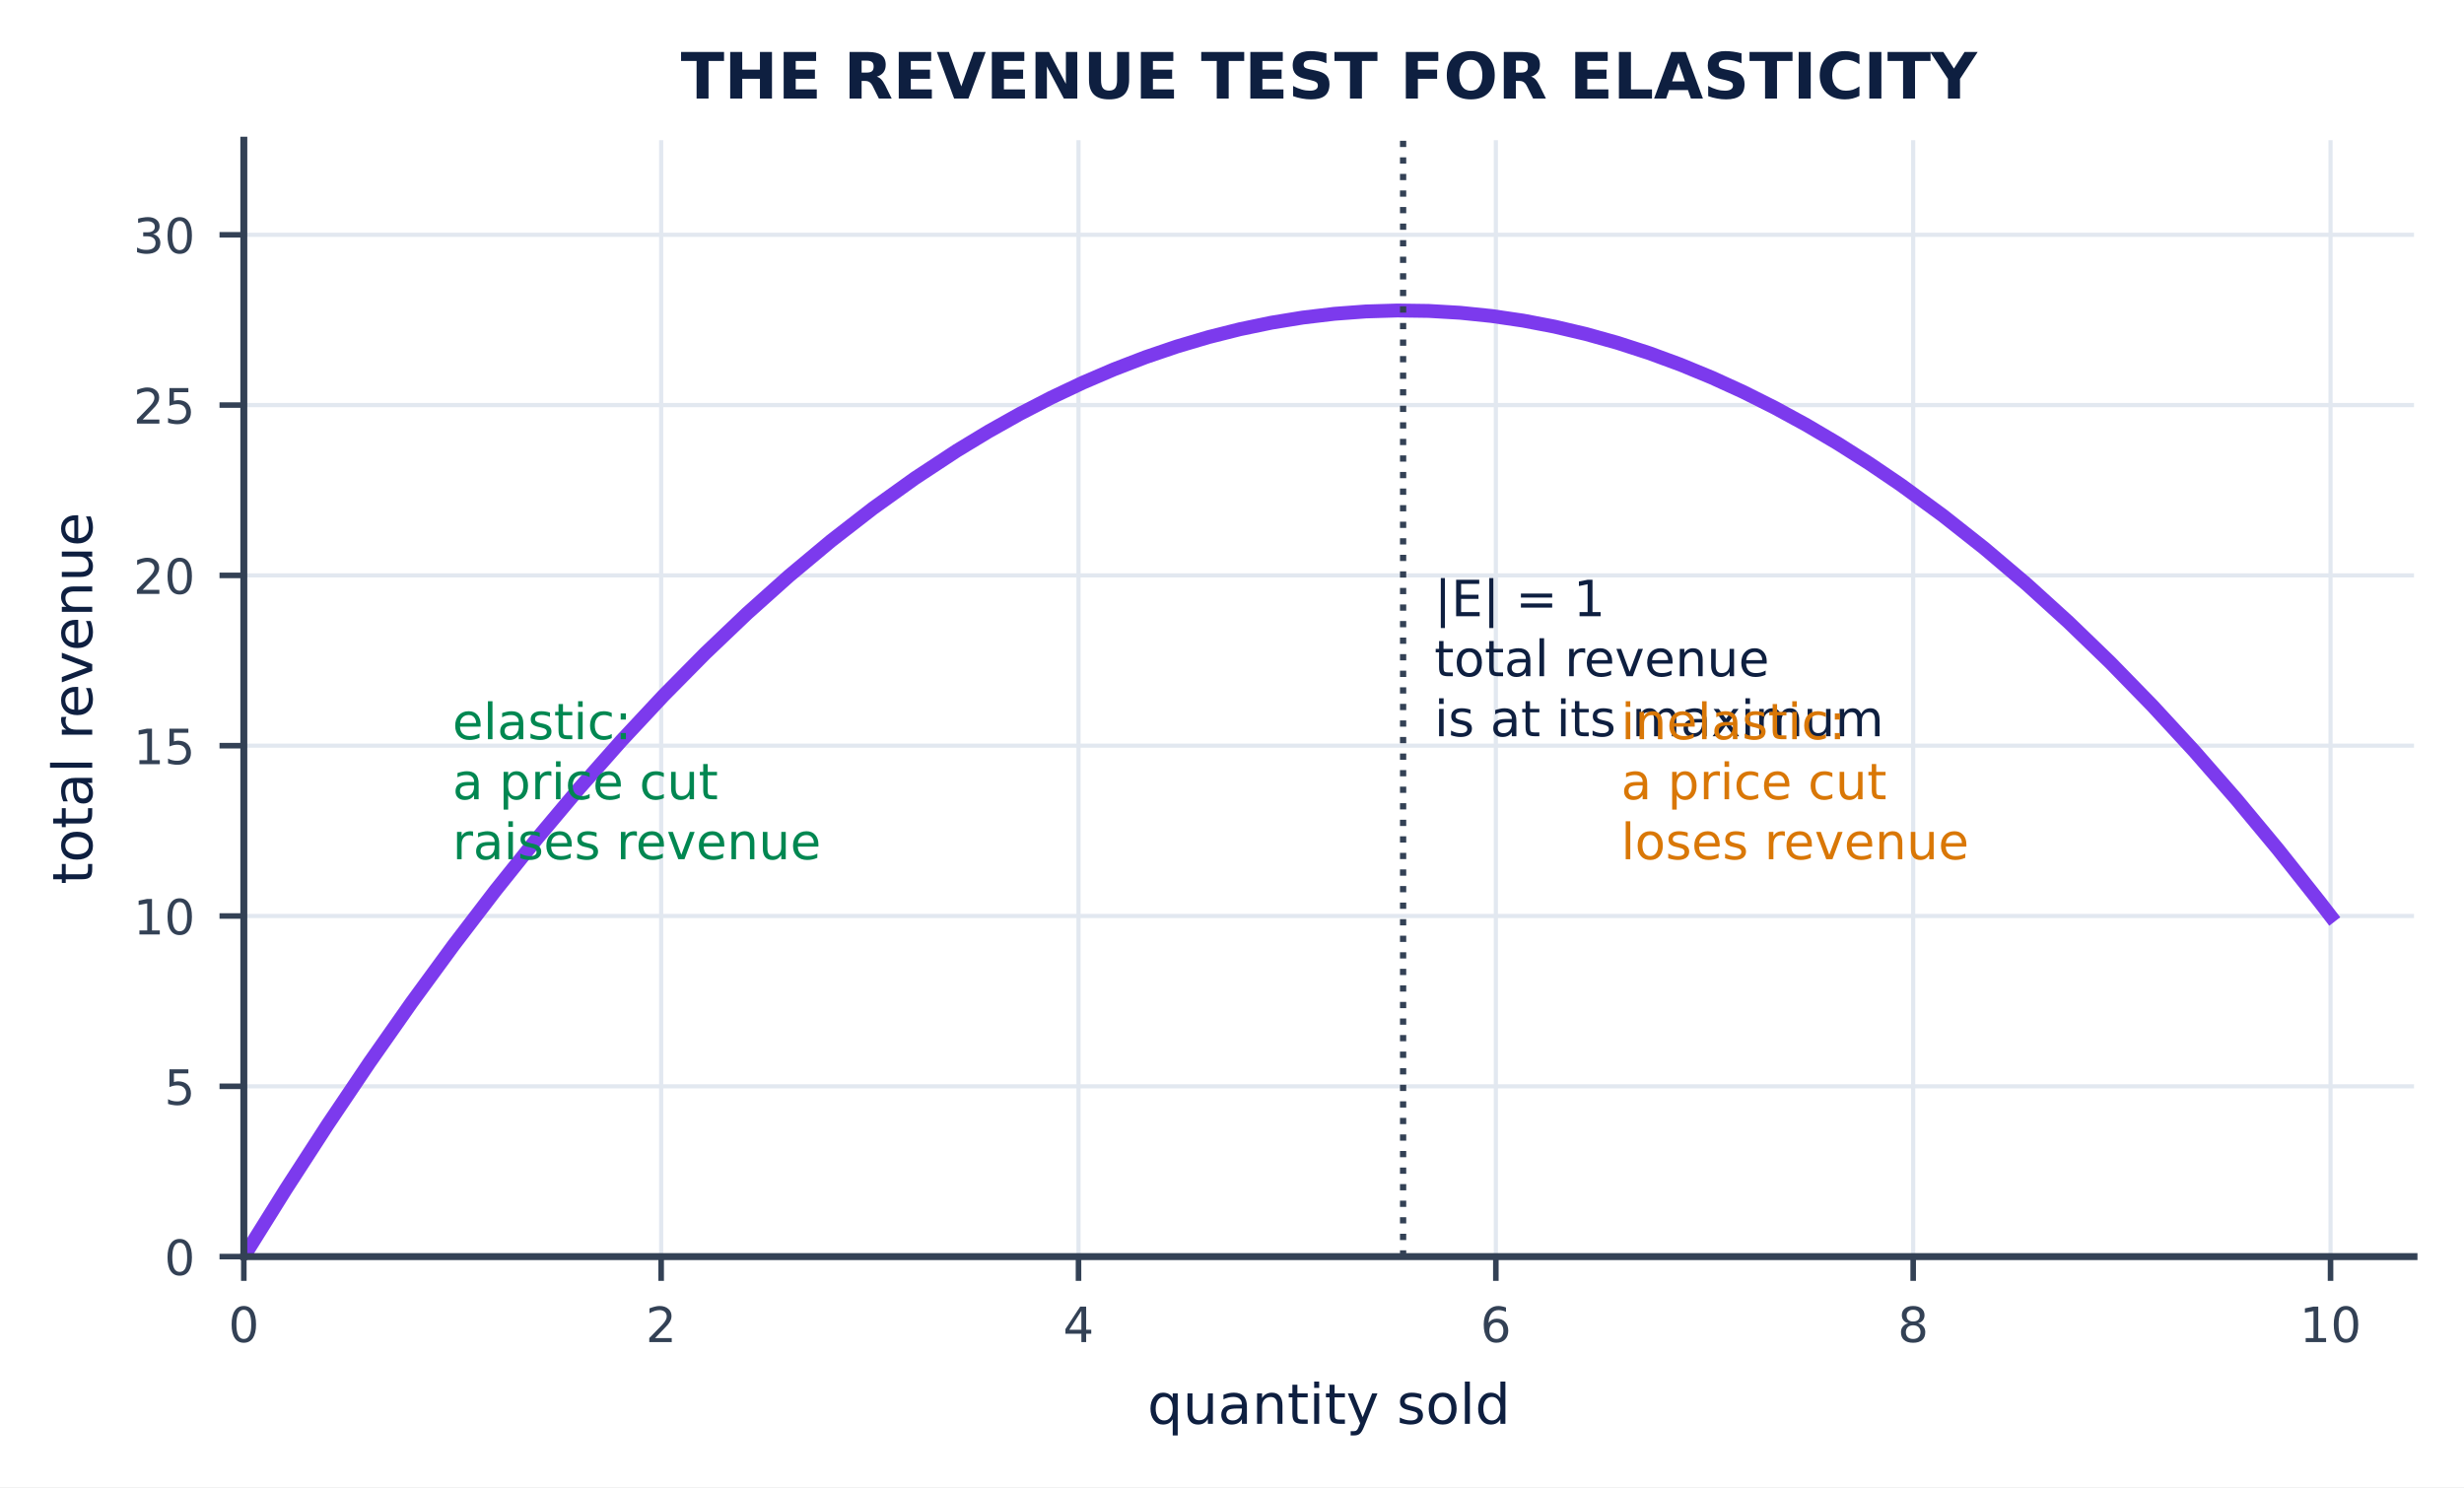
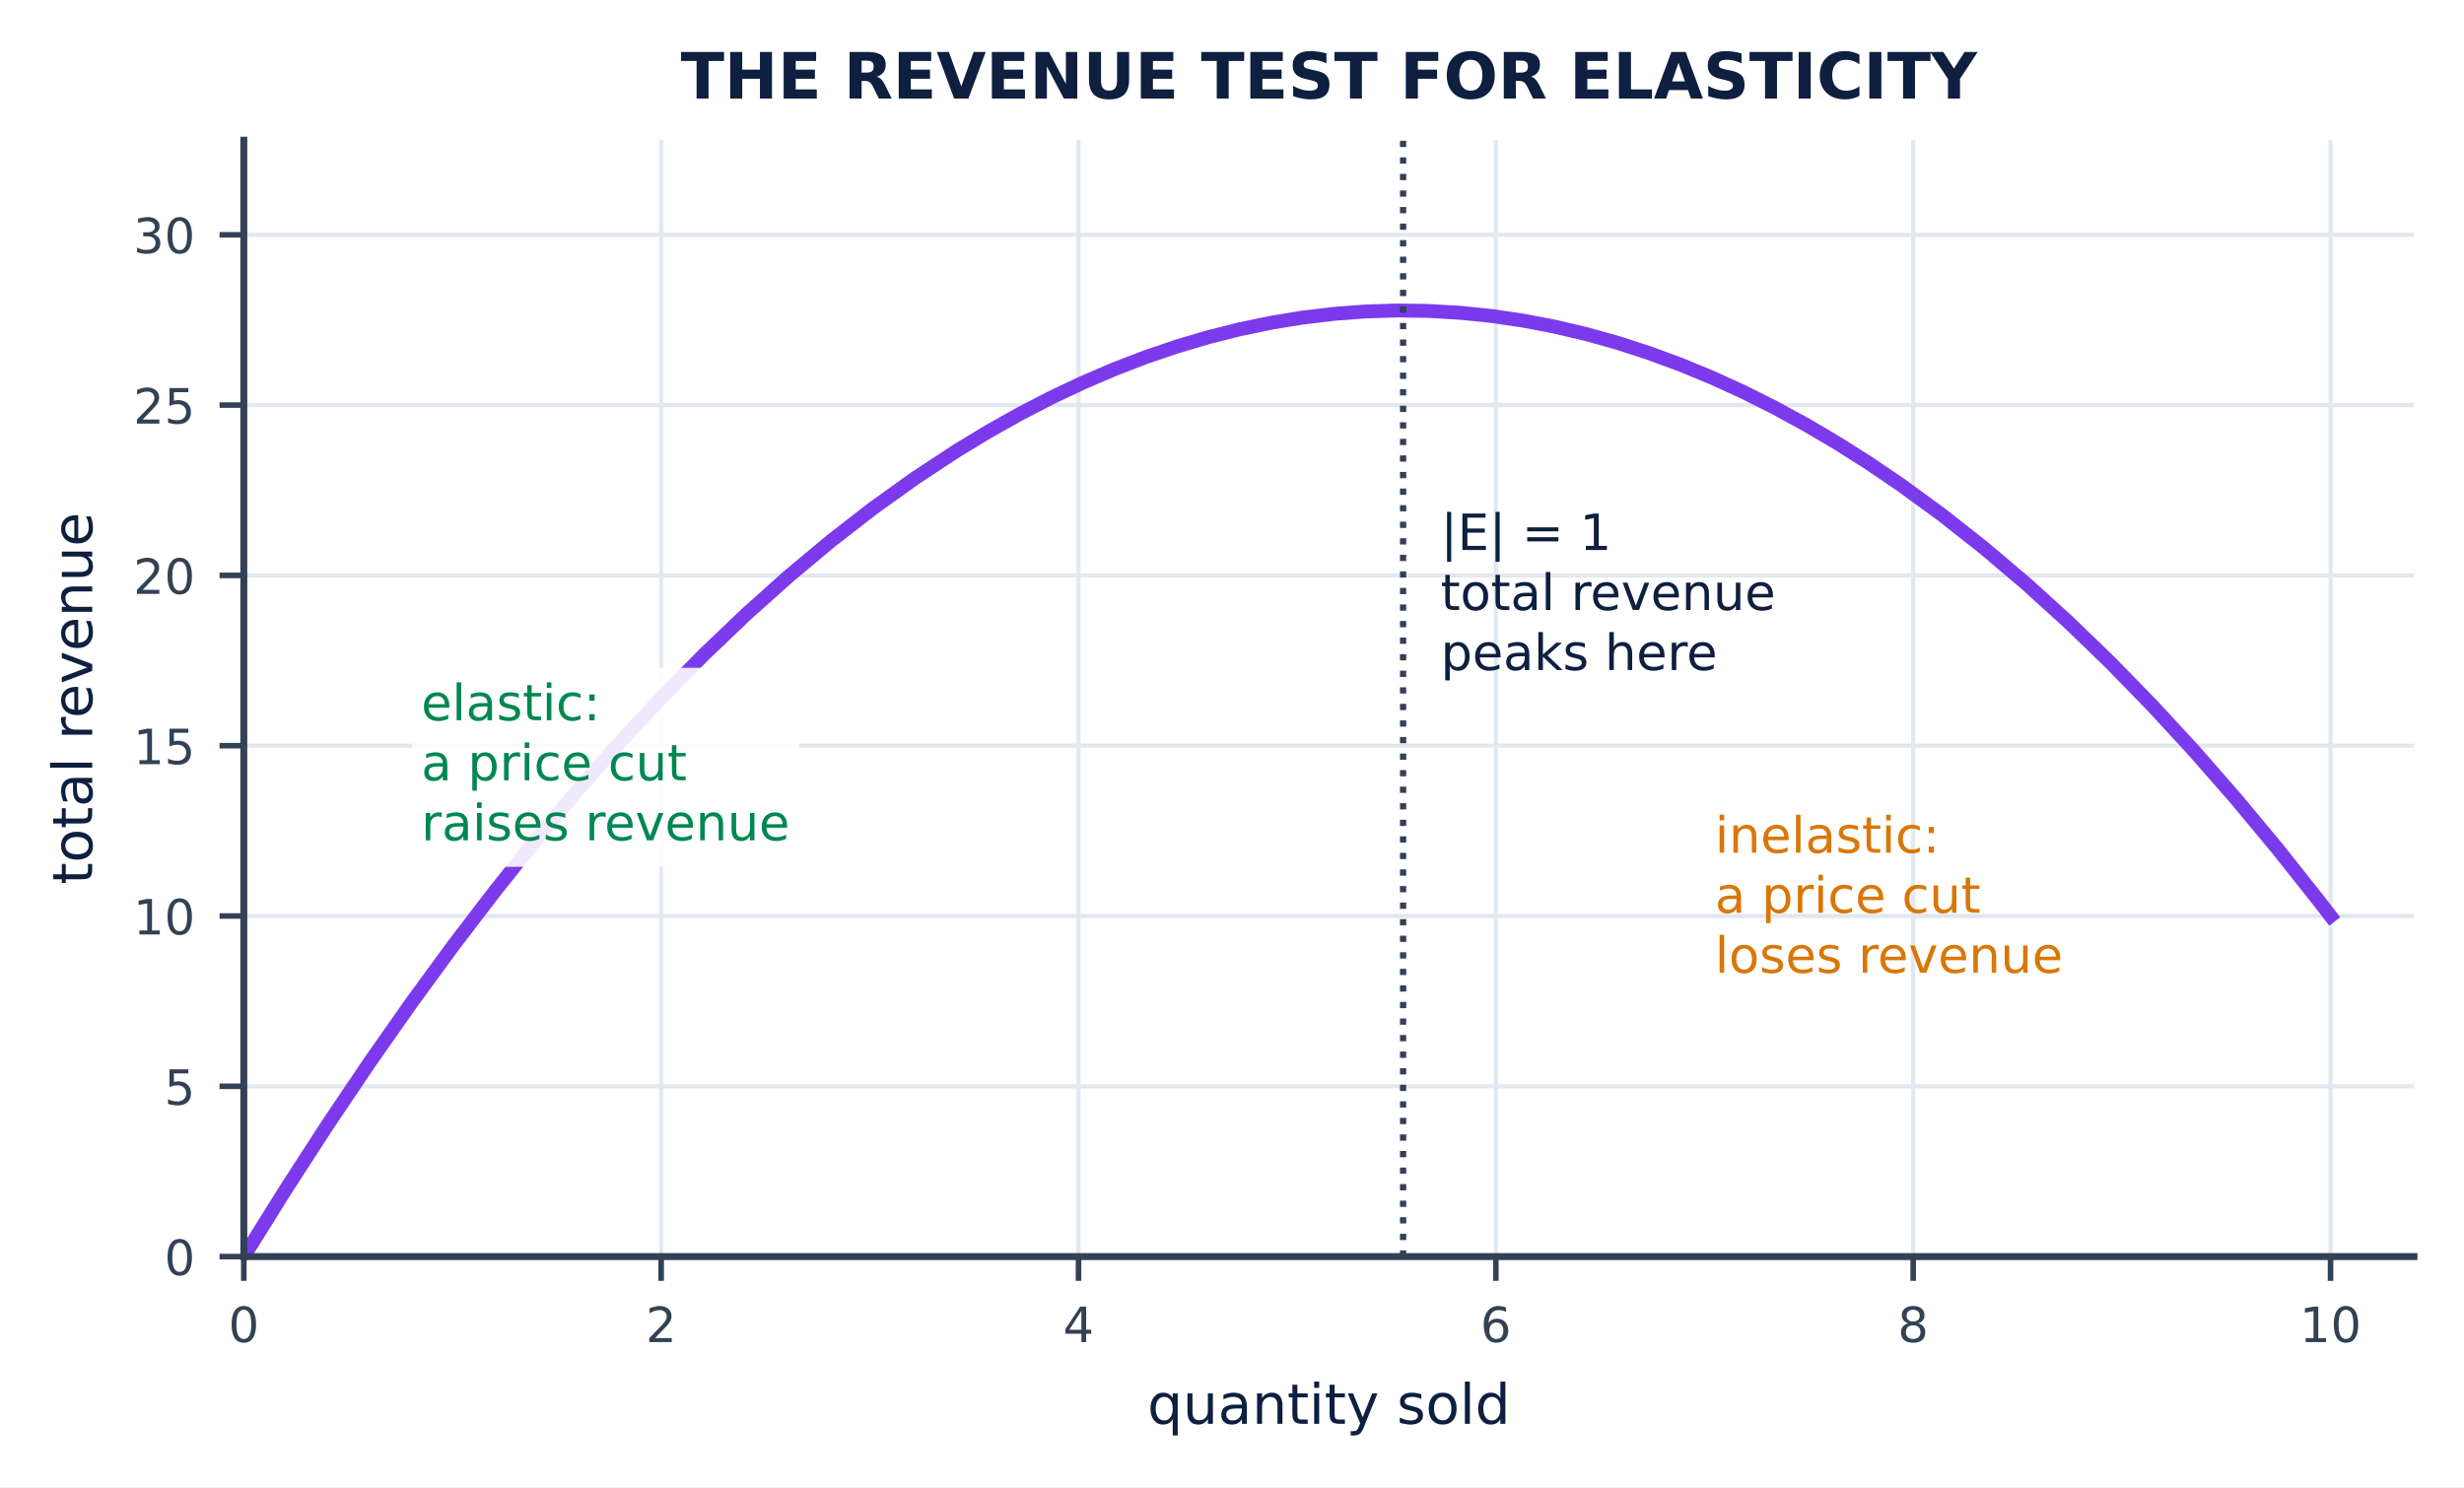
<svg xmlns="http://www.w3.org/2000/svg" xmlns:xlink="http://www.w3.org/1999/xlink" width="354.788pt" height="214.166pt" viewBox="0 0 354.788 214.166" version="1.1">
  <defs>
    <style type="text/css">*{stroke-linejoin: round; stroke-linecap: butt}</style>
  </defs>
  <g id="figure_1">
    <g id="patch_1">
      <path d="M 0 214.166  L 354.788 214.166  L 354.788 0  L 0 0  z " style="fill: #ffffff" />
    </g>
    <g id="axes_1">
      <g id="patch_2">
        <path d="M 35.108 180.966  L 347.588 180.966  L 347.588 20.19  L 35.108 20.19  z " style="fill: #ffffff" />
      </g>
      <g id="matplotlib.axis_1">
        <g id="xtick_1">
          <g id="line2d_1">
            <path d="M 35.108 180.966  L 35.108 20.19  " clip-path="url(#pa23e758122)" style="fill: none; stroke: #e2e8f0; stroke-width: 0.6; stroke-linecap: square" />
          </g>
          <g id="line2d_2">
            <defs>
              <path id="m8ef72950b3" d="M 0 0  L 0 3.5  " style="stroke: #334155; stroke-width: 0.8" />
            </defs>
            <g>
              <use xlink:href="#m8ef72950b3" x="35.108" y="180.966" style="fill: #334155; stroke: #334155; stroke-width: 0.8" />
            </g>
          </g>
          <g id="text_1">
            <text style="font-size: 7px; font-family: 'DejaVu Sans'; text-anchor: middle; fill: #334155" x="35.108" y="193.284" transform="rotate(-0 35.10813 193.2842)">0</text>
          </g>
        </g>
        <g id="xtick_2">
          <g id="line2d_3">
            <path d="M 95.2 180.966  L 95.2 20.19  " clip-path="url(#pa23e758122)" style="fill: none; stroke: #e2e8f0; stroke-width: 0.6; stroke-linecap: square" />
          </g>
          <g id="line2d_4">
            <g>
              <use xlink:href="#m8ef72950b3" x="95.2" y="180.966" style="fill: #334155; stroke: #334155; stroke-width: 0.8" />
            </g>
          </g>
          <g id="text_2">
            <text style="font-size: 7px; font-family: 'DejaVu Sans'; text-anchor: middle; fill: #334155" x="95.2" y="193.284" transform="rotate(-0 95.20043 193.2842)">2</text>
          </g>
        </g>
        <g id="xtick_3">
          <g id="line2d_5">
            <path d="M 155.293 180.966  L 155.293 20.19  " clip-path="url(#pa23e758122)" style="fill: none; stroke: #e2e8f0; stroke-width: 0.6; stroke-linecap: square" />
          </g>
          <g id="line2d_6">
            <g>
              <use xlink:href="#m8ef72950b3" x="155.293" y="180.966" style="fill: #334155; stroke: #334155; stroke-width: 0.8" />
            </g>
          </g>
          <g id="text_3">
            <text style="font-size: 7px; font-family: 'DejaVu Sans'; text-anchor: middle; fill: #334155" x="155.293" y="193.284" transform="rotate(-0 155.2927 193.2842)">4</text>
          </g>
        </g>
        <g id="xtick_4">
          <g id="line2d_7">
            <path d="M 215.385 180.966  L 215.385 20.19  " clip-path="url(#pa23e758122)" style="fill: none; stroke: #e2e8f0; stroke-width: 0.6; stroke-linecap: square" />
          </g>
          <g id="line2d_8">
            <g>
              <use xlink:href="#m8ef72950b3" x="215.385" y="180.966" style="fill: #334155; stroke: #334155; stroke-width: 0.8" />
            </g>
          </g>
          <g id="text_4">
            <text style="font-size: 7px; font-family: 'DejaVu Sans'; text-anchor: middle; fill: #334155" x="215.385" y="193.284" transform="rotate(-0 215.385 193.2842)">6</text>
          </g>
        </g>
        <g id="xtick_5">
          <g id="line2d_9">
            <path d="M 275.477 180.966  L 275.477 20.19  " clip-path="url(#pa23e758122)" style="fill: none; stroke: #e2e8f0; stroke-width: 0.6; stroke-linecap: square" />
          </g>
          <g id="line2d_10">
            <g>
              <use xlink:href="#m8ef72950b3" x="275.477" y="180.966" style="fill: #334155; stroke: #334155; stroke-width: 0.8" />
            </g>
          </g>
          <g id="text_5">
            <text style="font-size: 7px; font-family: 'DejaVu Sans'; text-anchor: middle; fill: #334155" x="275.477" y="193.284" transform="rotate(-0 275.4774 193.2842)">8</text>
          </g>
        </g>
        <g id="xtick_6">
          <g id="line2d_11">
            <path d="M 335.57 180.966  L 335.57 20.19  " clip-path="url(#pa23e758122)" style="fill: none; stroke: #e2e8f0; stroke-width: 0.6; stroke-linecap: square" />
          </g>
          <g id="line2d_12">
            <g>
              <use xlink:href="#m8ef72950b3" x="335.57" y="180.966" style="fill: #334155; stroke: #334155; stroke-width: 0.8" />
            </g>
          </g>
          <g id="text_6">
            <text style="font-size: 7px; font-family: 'DejaVu Sans'; text-anchor: middle; fill: #334155" x="335.57" y="193.284" transform="rotate(-0 335.5697 193.2842)">10</text>
          </g>
        </g>
        <g id="text_7">
          <text style="font-size: 8px; font-family: 'DejaVu Sans'; text-anchor: middle; fill: #0e1f40" x="191.348" y="205.045" transform="rotate(-0 191.3481 205.0446)">quantity sold</text>
        </g>
      </g>
      <g id="matplotlib.axis_2">
        <g id="ytick_1">
          <g id="line2d_13">
            <path d="M 35.108 180.966  L 347.588 180.966  " clip-path="url(#pa23e758122)" style="fill: none; stroke: #e2e8f0; stroke-width: 0.6; stroke-linecap: square" />
          </g>
          <g id="line2d_14">
            <defs>
              <path id="ma2e27340b0" d="M 0 0  L -3.5 0  " style="stroke: #334155; stroke-width: 0.8" />
            </defs>
            <g>
              <use xlink:href="#ma2e27340b0" x="35.108" y="180.966" style="fill: #334155; stroke: #334155; stroke-width: 0.8" />
            </g>
          </g>
          <g id="text_8">
            <text style="font-size: 7px; font-family: 'DejaVu Sans'; text-anchor: end; fill: #334155" x="28.108" y="183.625" transform="rotate(-0 28.10813 183.625)">0</text>
          </g>
        </g>
        <g id="ytick_2">
          <g id="line2d_15">
            <path d="M 35.108 156.44  L 347.588 156.44  " clip-path="url(#pa23e758122)" style="fill: none; stroke: #e2e8f0; stroke-width: 0.6; stroke-linecap: square" />
          </g>
          <g id="line2d_16">
            <g>
              <use xlink:href="#ma2e27340b0" x="35.108" y="156.44" style="fill: #334155; stroke: #334155; stroke-width: 0.8" />
            </g>
          </g>
          <g id="text_9">
            <text style="font-size: 7px; font-family: 'DejaVu Sans'; text-anchor: end; fill: #334155" x="28.108" y="159.099" transform="rotate(-0 28.10813 159.0995)">5</text>
          </g>
        </g>
        <g id="ytick_3">
          <g id="line2d_17">
            <path d="M 35.108 131.915  L 347.588 131.915  " clip-path="url(#pa23e758122)" style="fill: none; stroke: #e2e8f0; stroke-width: 0.6; stroke-linecap: square" />
          </g>
          <g id="line2d_18">
            <g>
              <use xlink:href="#ma2e27340b0" x="35.108" y="131.915" style="fill: #334155; stroke: #334155; stroke-width: 0.8" />
            </g>
          </g>
          <g id="text_10">
            <text style="font-size: 7px; font-family: 'DejaVu Sans'; text-anchor: end; fill: #334155" x="28.108" y="134.574" transform="rotate(-0 28.10813 134.5739)">10</text>
          </g>
        </g>
        <g id="ytick_4">
          <g id="line2d_19">
            <path d="M 35.108 107.389  L 347.588 107.389  " clip-path="url(#pa23e758122)" style="fill: none; stroke: #e2e8f0; stroke-width: 0.6; stroke-linecap: square" />
          </g>
          <g id="line2d_20">
            <g>
              <use xlink:href="#ma2e27340b0" x="35.108" y="107.389" style="fill: #334155; stroke: #334155; stroke-width: 0.8" />
            </g>
          </g>
          <g id="text_11">
            <text style="font-size: 7px; font-family: 'DejaVu Sans'; text-anchor: end; fill: #334155" x="28.108" y="110.048" transform="rotate(-0 28.10813 110.0484)">15</text>
          </g>
        </g>
        <g id="ytick_5">
          <g id="line2d_21">
            <path d="M 35.108 82.864  L 347.588 82.864  " clip-path="url(#pa23e758122)" style="fill: none; stroke: #e2e8f0; stroke-width: 0.6; stroke-linecap: square" />
          </g>
          <g id="line2d_22">
            <g>
              <use xlink:href="#ma2e27340b0" x="35.108" y="82.864" style="fill: #334155; stroke: #334155; stroke-width: 0.8" />
            </g>
          </g>
          <g id="text_12">
            <text style="font-size: 7px; font-family: 'DejaVu Sans'; text-anchor: end; fill: #334155" x="28.108" y="85.523" transform="rotate(-0 28.10813 85.52283)">20</text>
          </g>
        </g>
        <g id="ytick_6">
          <g id="line2d_23">
            <path d="M 35.108 58.338  L 347.588 58.338  " clip-path="url(#pa23e758122)" style="fill: none; stroke: #e2e8f0; stroke-width: 0.6; stroke-linecap: square" />
          </g>
          <g id="line2d_24">
            <g>
              <use xlink:href="#ma2e27340b0" x="35.108" y="58.338" style="fill: #334155; stroke: #334155; stroke-width: 0.8" />
            </g>
          </g>
          <g id="text_13">
            <text style="font-size: 7px; font-family: 'DejaVu Sans'; text-anchor: end; fill: #334155" x="28.108" y="60.997" transform="rotate(-0 28.10813 60.99728)">25</text>
          </g>
        </g>
        <g id="ytick_7">
          <g id="line2d_25">
            <path d="M 35.108 33.813  L 347.588 33.813  " clip-path="url(#pa23e758122)" style="fill: none; stroke: #e2e8f0; stroke-width: 0.6; stroke-linecap: square" />
          </g>
          <g id="line2d_26">
            <g>
              <use xlink:href="#ma2e27340b0" x="35.108" y="33.813" style="fill: #334155; stroke: #334155; stroke-width: 0.8" />
            </g>
          </g>
          <g id="text_14">
            <text style="font-size: 7px; font-family: 'DejaVu Sans'; text-anchor: end; fill: #334155" x="28.108" y="36.472" transform="rotate(-0 28.10813 36.47173)">30</text>
          </g>
        </g>
        <g id="text_15">
          <text style="font-size: 8px; font-family: 'DejaVu Sans'; text-anchor: middle; fill: #0e1f40" x="13.279" y="100.578" transform="rotate(-90 13.27875 100.5778)">total revenue</text>
        </g>
      </g>
      <g id="line2d_27">
        <path d="M 35.108 180.966  L 41.148 171.285  L 47.187 161.96  L 53.226 152.993  L 59.266 144.382  L 65.305 136.127  L 71.345 128.23  L 77.384 120.689  L 83.424 113.505  L 89.463 106.678  L 95.502 100.207  L 101.542 94.093  L 107.581 88.336  L 113.621 82.935  L 119.66 77.892  L 125.7 73.205  L 131.739 68.875  L 137.778 64.901  L 142.308 62.155  L 146.838 59.61  L 151.367 57.265  L 155.897 55.121  L 160.426 53.177  L 164.956 51.435  L 169.485 49.892  L 174.015 48.551  L 178.545 47.41  L 183.074 46.47  L 187.604 45.731  L 192.133 45.192  L 196.663 44.854  L 201.192 44.716  L 205.722 44.779  L 210.252 45.043  L 214.781 45.508  L 219.311 46.173  L 223.84 47.039  L 228.37 48.105  L 232.899 49.372  L 237.429 50.84  L 241.959 52.508  L 246.488 54.378  L 251.018 56.447  L 255.547 58.718  L 260.077 61.189  L 264.606 63.861  L 269.136 66.733  L 273.666 69.806  L 279.705 74.216  L 285.744 78.982  L 291.784 84.105  L 297.823 89.584  L 303.863 95.421  L 309.902 101.614  L 315.942 108.164  L 321.981 115.071  L 328.02 122.334  L 334.06 129.954  L 335.57 131.915  L 335.57 131.915  " clip-path="url(#pa23e758122)" style="fill: none; stroke: #7c3aed; stroke-width: 2; stroke-linecap: square" />
      </g>
      <g id="line2d_28">
        <path d="M 202.031 180.966  L 202.031 20.19  " clip-path="url(#pa23e758122)" style="fill: none; stroke-dasharray: 0.9,1.485; stroke-dashoffset: 0; stroke: #334155; stroke-width: 0.9" />
      </g>
      <g id="patch_3">
        <path d="M 35.108 180.966  L 35.108 20.19  " style="fill: none; stroke: #334155; stroke-linejoin: miter; stroke-linecap: square" />
      </g>
      <g id="patch_4">
        <path d="M 35.108 180.966  L 347.588 180.966  " style="fill: none; stroke: #334155; stroke-linejoin: miter; stroke-linecap: square" />
      </g>
      <g id="text_16">
-         <text style="font-size: 7.2px; font-family: 'DejaVu Sans'; fill: #0e1f40" transform="translate(206.5381 88.74394)">|E| = 1</text>
-         <text style="font-size: 7.2px; font-family: 'DejaVu Sans'; fill: #0e1f40" transform="translate(206.5381 97.38591)">total revenue</text>
-         <text style="font-size: 7.2px; font-family: 'DejaVu Sans'; fill: #0e1f40" transform="translate(206.5381 106.0279)">is at its maximum</text>
+         <text style="font-size: 7.2px; font-family: 'DejaVu Sans'; fill: #0e1f40" transform="translate(207.4395 79.20638)">|E| = 1</text>
+         <text style="font-size: 7.2px; font-family: 'DejaVu Sans'; fill: #0e1f40" transform="translate(207.4395 87.84835)">total revenue</text>
+         <text style="font-size: 7.2px; font-family: 'DejaVu Sans'; fill: #0e1f40" transform="translate(207.4395 96.49032)">peaks here</text>
      </g>
      <g id="text_17">
-         <text style="font-size: 7.2px; font-family: 'DejaVu Sans'; fill: #008751" transform="translate(65.15428 106.4565)">elastic:</text>
-         <text style="font-size: 7.2px; font-family: 'DejaVu Sans'; fill: #008751" transform="translate(65.15428 115.0985)">a price cut</text>
-         <text style="font-size: 7.2px; font-family: 'DejaVu Sans'; fill: #008751" transform="translate(65.15428 123.7405)">raises revenue</text>
+         <g id="patch_5">
+           <path d="M 59.279 124.834  L 115.087 124.834  L 115.087 96.172  L 59.279 96.172  z " style="fill: #ffffff; opacity: 0.88" />
+         </g>
+         <text style="font-size: 7.2px; font-family: 'DejaVu Sans'; fill: #008751" transform="translate(60.64736 103.7315)">elastic:</text>
+         <text style="font-size: 7.2px; font-family: 'DejaVu Sans'; fill: #008751" transform="translate(60.64736 112.3735)">a price cut</text>
+         <text style="font-size: 7.2px; font-family: 'DejaVu Sans'; fill: #008751" transform="translate(60.64736 121.0155)">raises revenue</text>
      </g>
      <g id="text_18">
-         <text style="font-size: 7.2px; font-family: 'DejaVu Sans'; fill: #d97706" transform="translate(233.4127 106.4565)">inelastic:</text>
-         <text style="font-size: 7.2px; font-family: 'DejaVu Sans'; fill: #d97706" transform="translate(233.4127 115.0985)">a price cut</text>
-         <text style="font-size: 7.2px; font-family: 'DejaVu Sans'; fill: #d97706" transform="translate(233.4127 123.7405)">loses revenue</text>
+         <text style="font-size: 7.2px; font-family: 'DejaVu Sans'; fill: #d97706" transform="translate(246.9335 122.8067)">inelastic:</text>
+         <text style="font-size: 7.2px; font-family: 'DejaVu Sans'; fill: #d97706" transform="translate(246.9335 131.4486)">a price cut</text>
+         <text style="font-size: 7.2px; font-family: 'DejaVu Sans'; fill: #d97706" transform="translate(246.9335 140.0906)">loses revenue</text>
      </g>
      <g id="text_19">
        <text style="font-weight: 700; font-size: 9.2px; font-family: 'DejaVu Sans'; text-anchor: middle; fill: #0e1f40" x="191.348" y="14.19" transform="rotate(-0 191.3481 14.18984)">THE REVENUE TEST FOR ELASTICITY</text>
      </g>
    </g>
  </g>
  <defs>
    <clipPath id="pa23e758122">
      <rect x="35.108" y="20.19" width="312.48" height="160.776" />
    </clipPath>
  </defs>
</svg>
